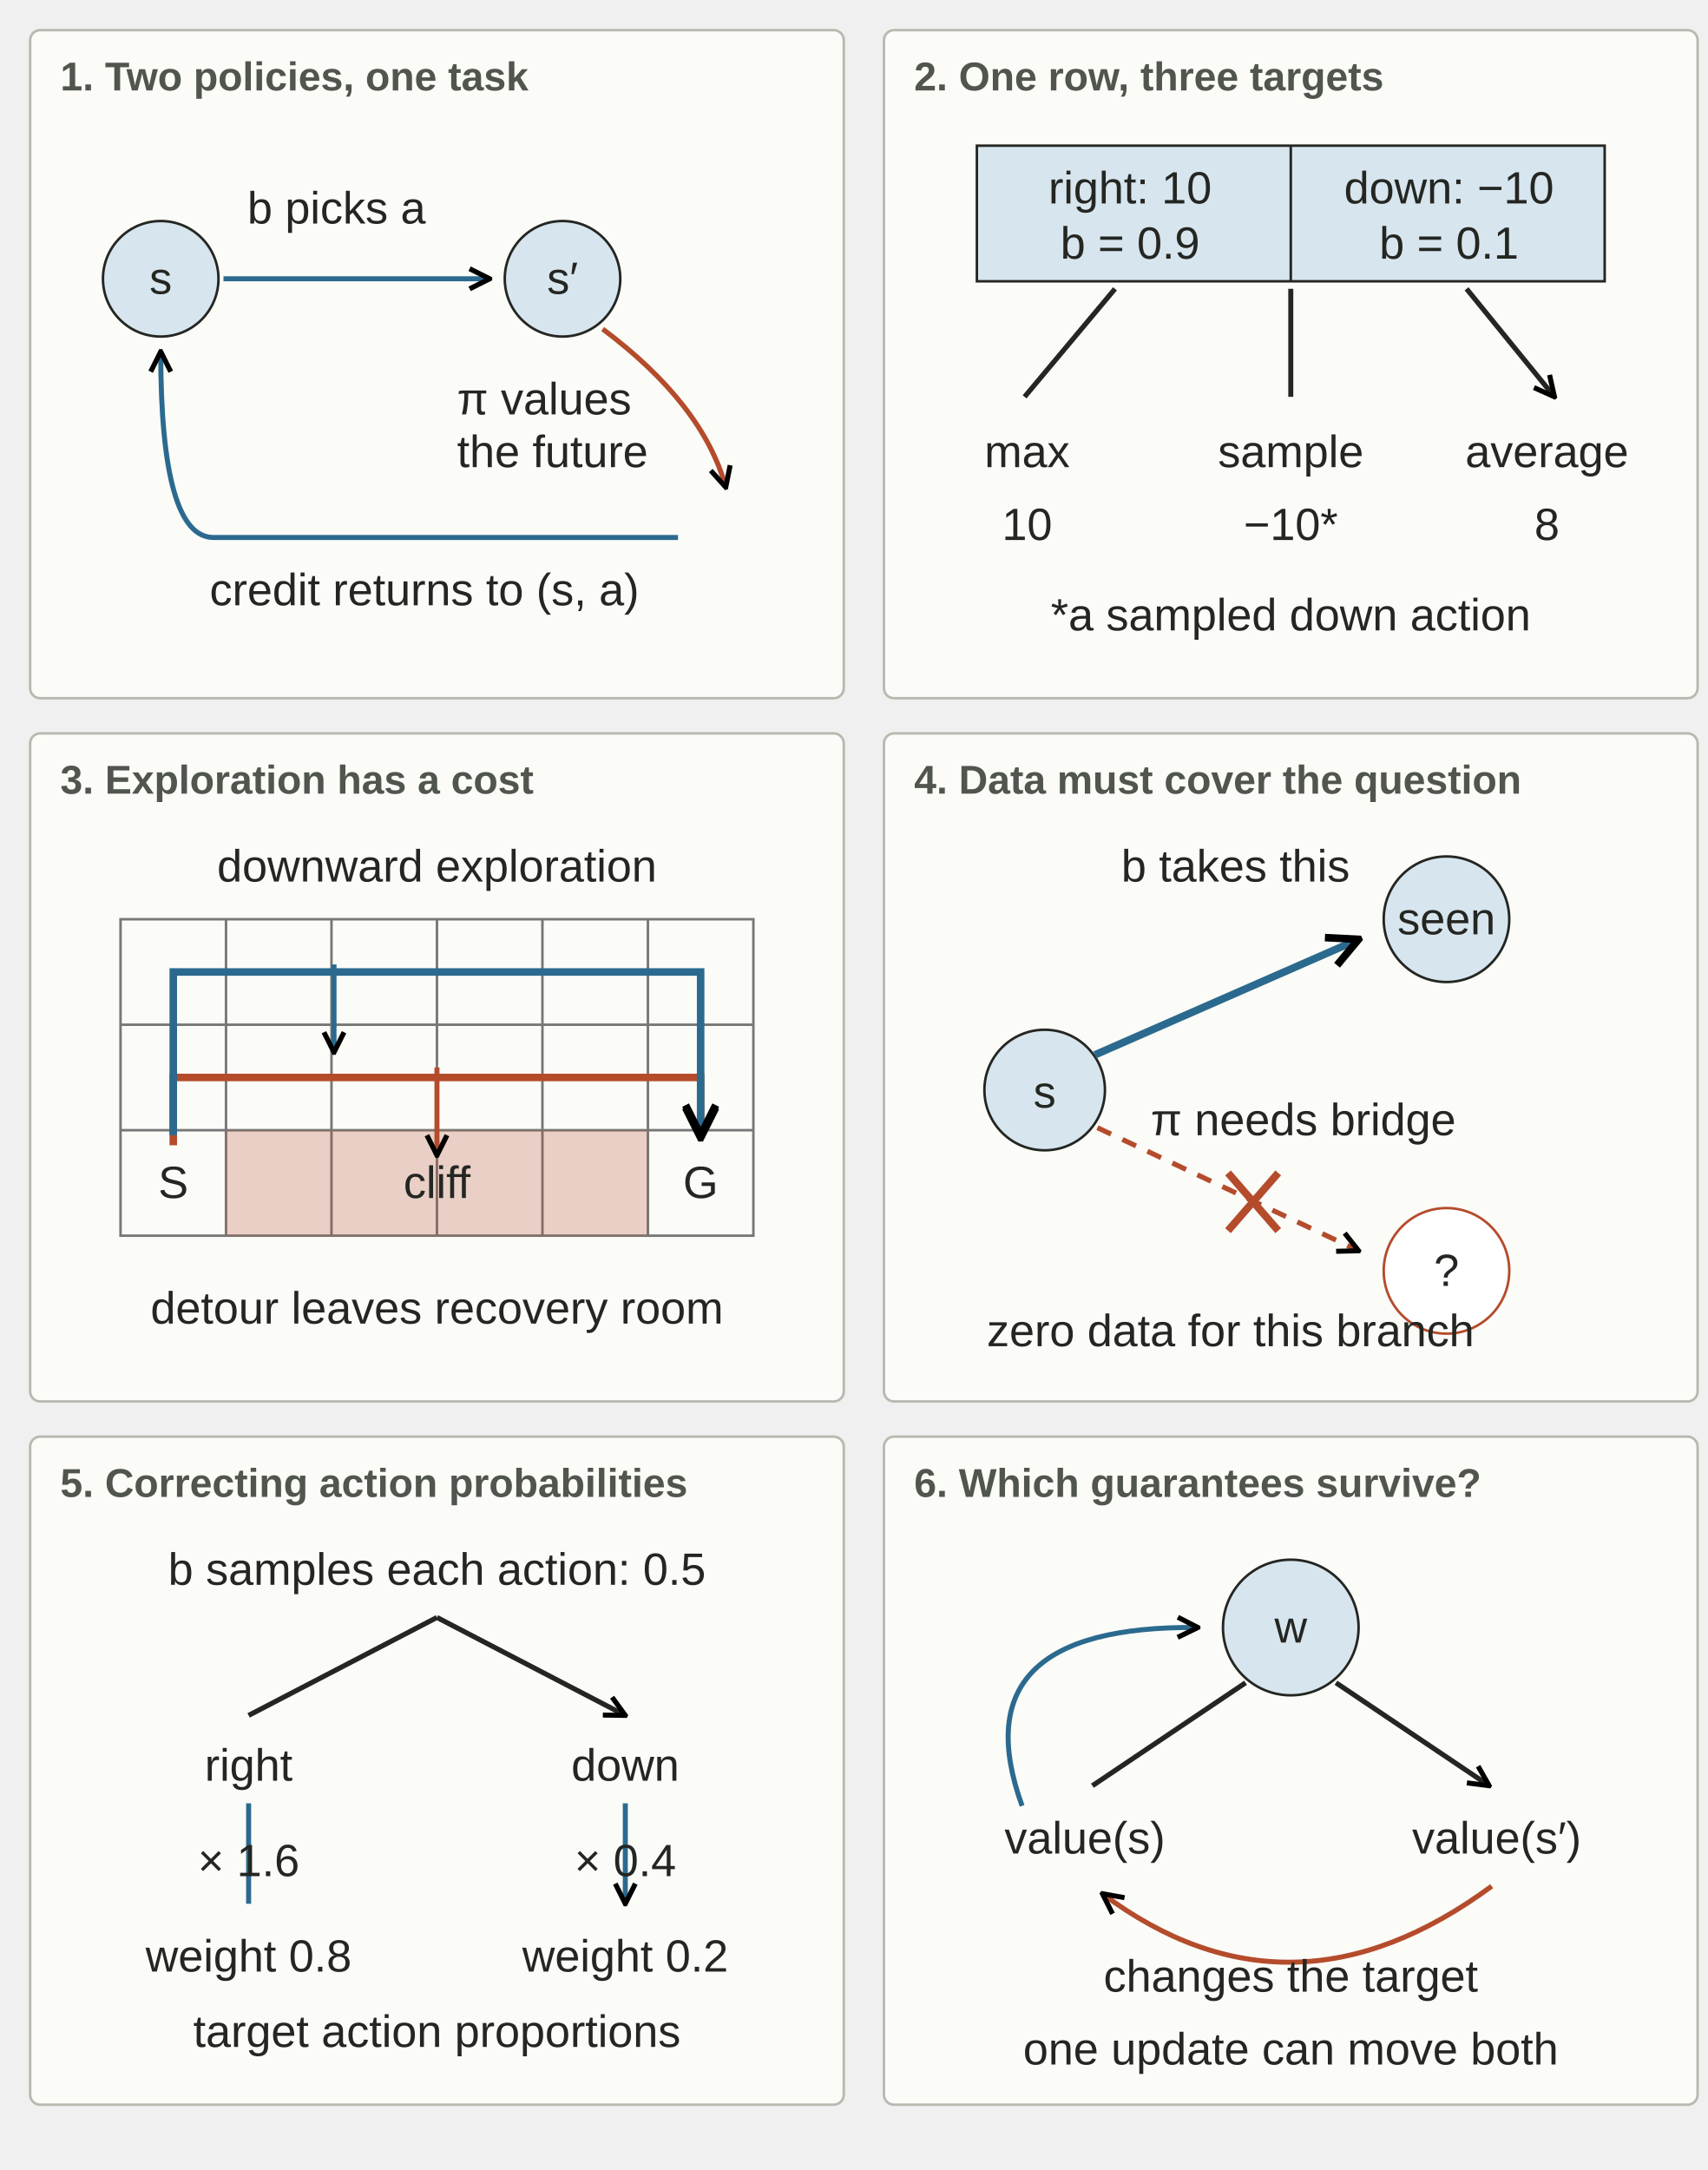
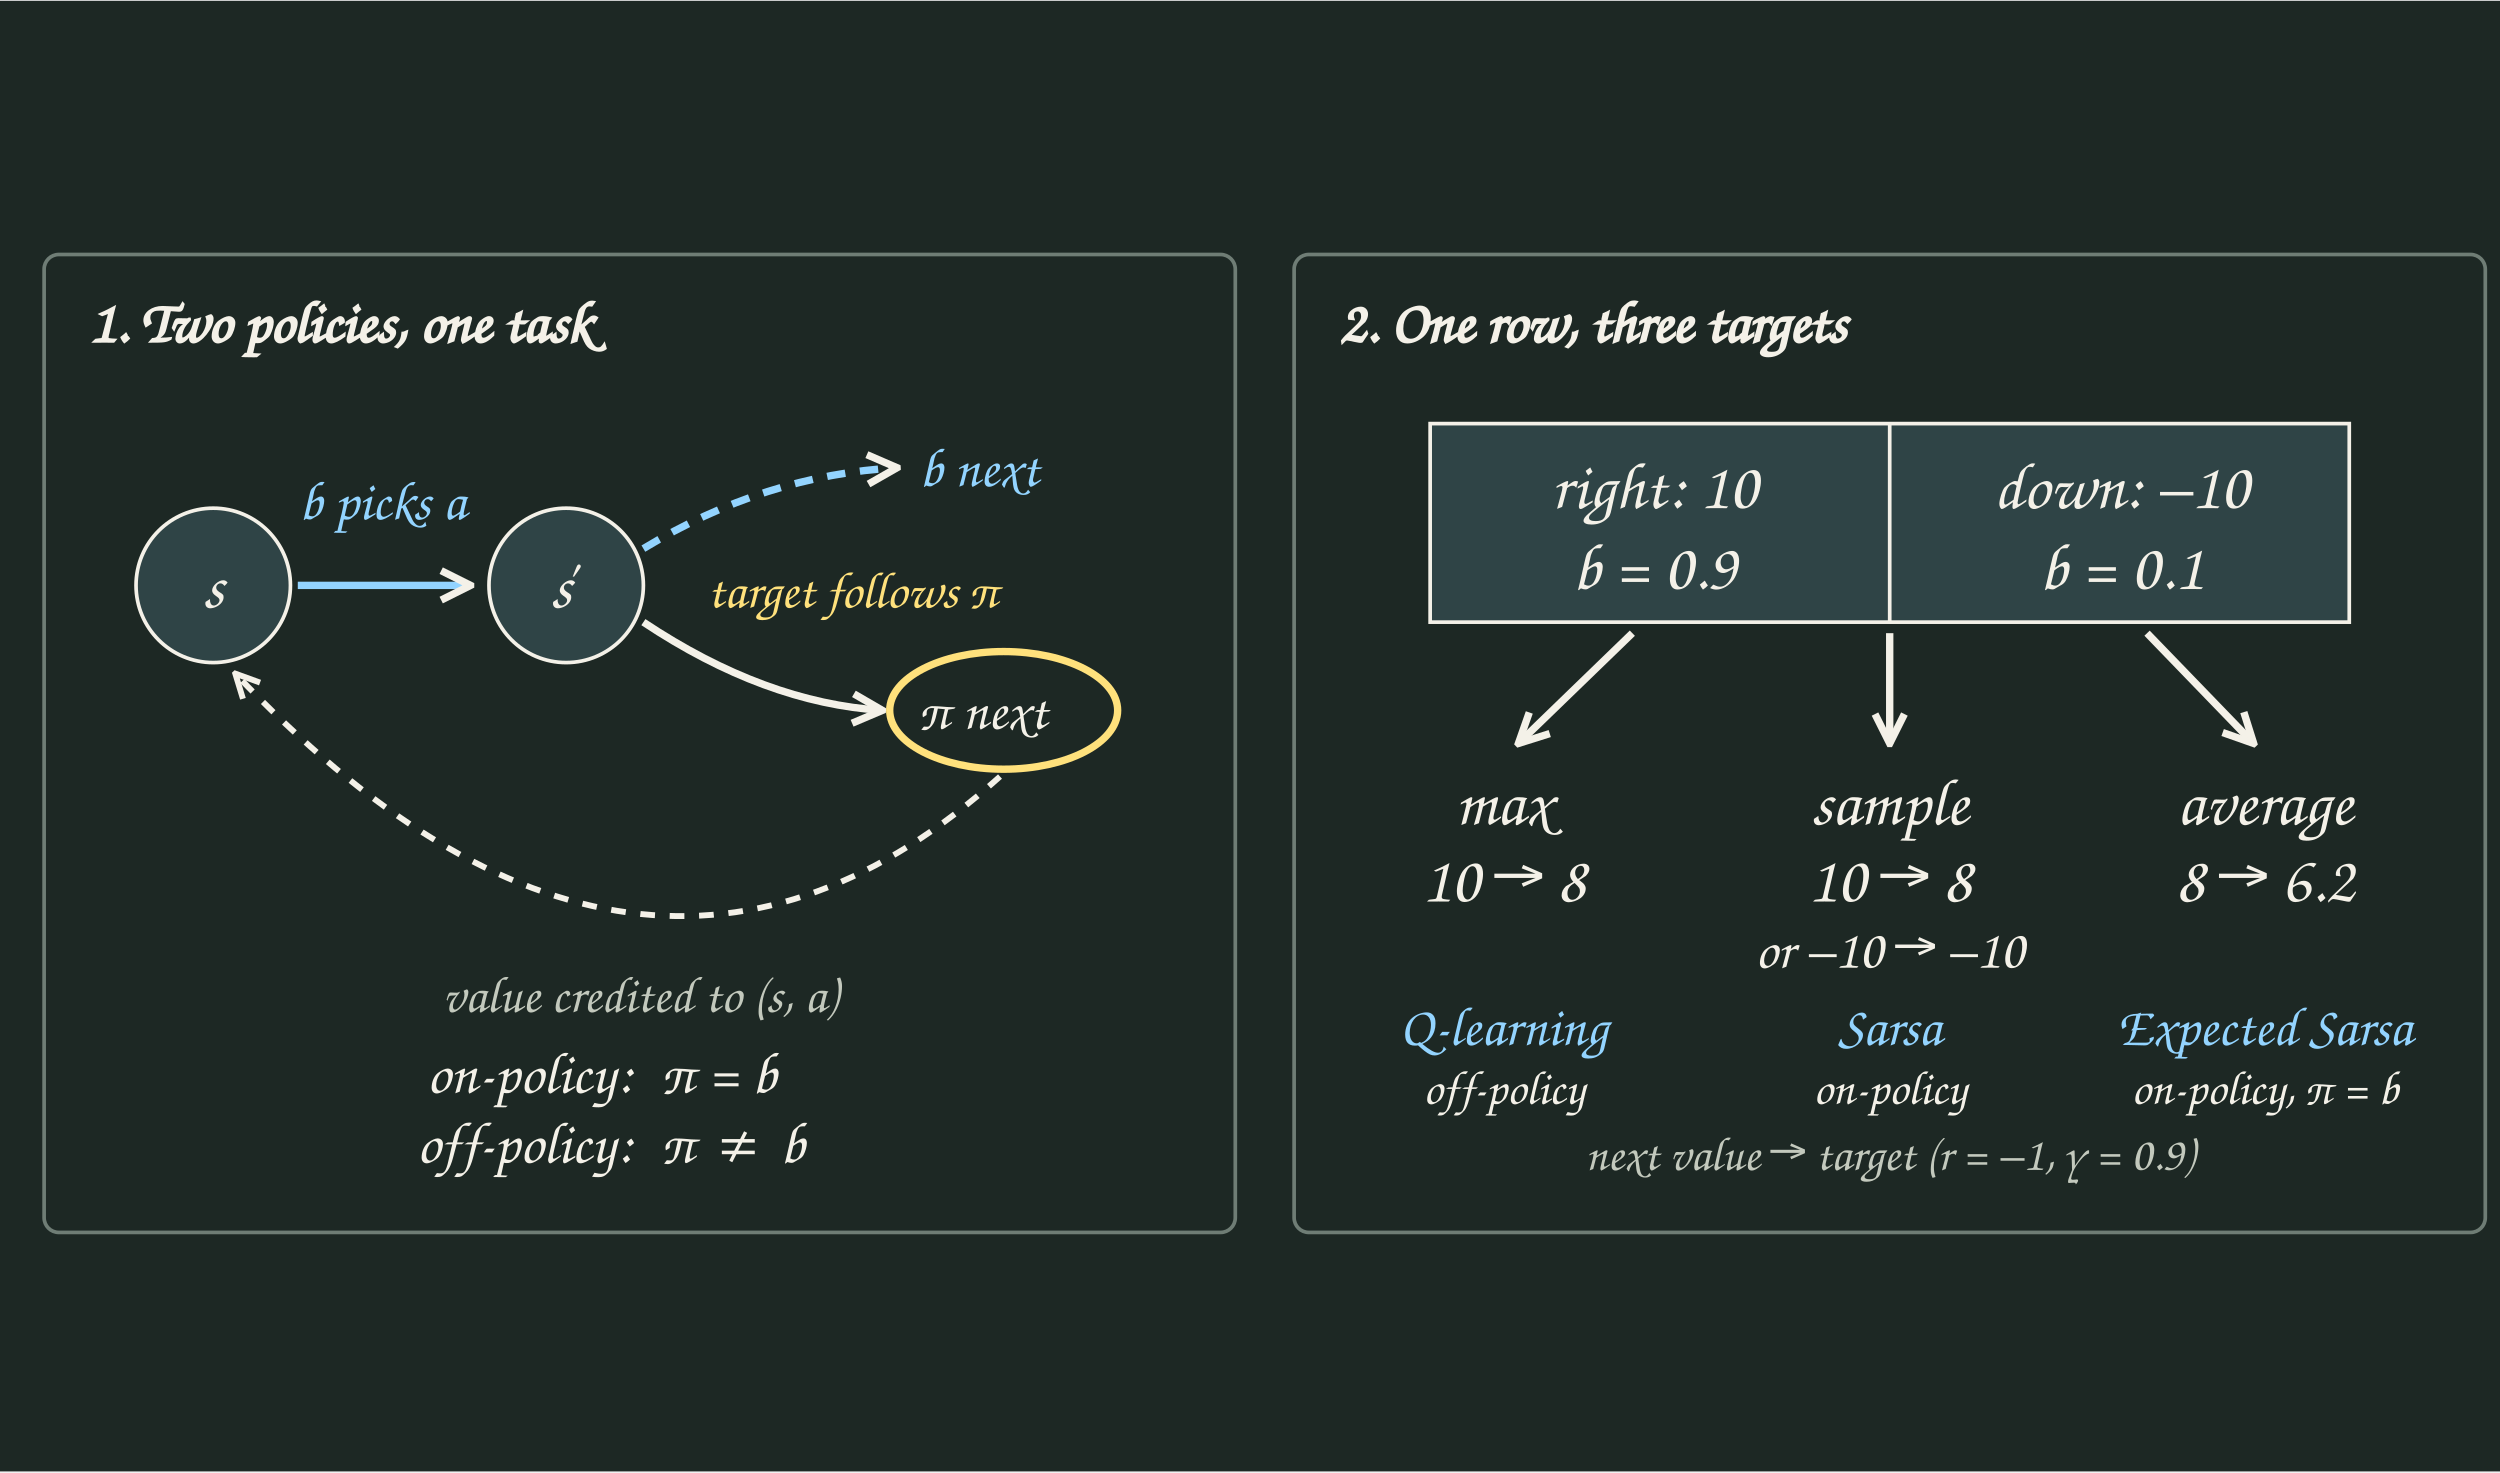
- <svg xmlns="http://www.w3.org/2000/svg" preserveAspectRatio="xMidYMid meet" class="rc-svg" viewBox="0 0 680 864" role="img" aria-label="Whole mechanism map: On-policy and off-policy: whose future are we learning?">
-   <style>.rls-panel-title{font-family:Arial,sans-serif;font-size:16px;font-weight:700;fill:#50554e}</style>
-   <g class="rc-panel" data-panel="policies">
-     <rect x="12" y="12" width="324" height="266" rx="4" fill="#fbfbf8" stroke="#b6baaf" />
-     <text class="rls-panel-title" x="24" y="36">1. Two policies, one task</text>
-     <svg x="24" y="46" height="220" width="300" viewBox="0 0 300 220" role="img" aria-label="Behavior produces a transition; target policy specifies the continuation used to value it">
-       <defs>
-         <marker id="canvas-4-0-p4a" viewBox="0 0 10 10" refX="9" refY="5" markerWidth="5" markerHeight="5" orient="auto">
-           <path d="M1 1L9 5L1 9" fill="none" stroke="currentColor" stroke-width="2" />
-         </marker>
-       </defs>
-       <g font-family="Arial,sans-serif" font-size="18" fill="#242622">
-         <circle cx="40" cy="65" r="23" fill="#d7e5ee" stroke="#242622" />
-         <text x="40" y="71" text-anchor="middle">s</text>
-         <path d="M65 65H171" stroke="#2b6a8e" stroke-width="2" marker-end="url(#canvas-4-0-p4a)" />
-         <text x="110" y="43" text-anchor="middle">b picks a</text>
-         <circle cx="200" cy="65" r="23" fill="#d7e5ee" stroke="#242622" />
-         <text x="200" y="71" text-anchor="middle">s′</text>
-         <path d="M216 85Q256 115 265 148" fill="none" stroke="#b44c2c" stroke-width="2" marker-end="url(#canvas-4-0-p4a)" />
-         <text x="158" y="119">π values</text>
-         <text x="158" y="140">the future</text>
-         <path d="M246 168H61Q40 168 40 94" fill="none" stroke="#2b6a8e" stroke-width="2" marker-end="url(#canvas-4-0-p4a)" />
-         <text x="145" y="195" text-anchor="middle">credit returns to (s, a)</text>
-       </g>
-     </svg>
-   </g>
-   <g class="rc-panel" data-panel="targets">
-     <rect x="352" y="12" width="324" height="266" rx="4" fill="#fbfbf8" stroke="#b6baaf" />
-     <text class="rls-panel-title" x="364" y="36">2. One row, three targets</text>
-     <svg x="364" y="46" height="220" width="300" viewBox="0 0 300 220" role="img" aria-label="The same action row feeds a maximum, one sample, or a weighted average">
-       <defs>
-         <marker id="canvas-4-1-p4b" viewBox="0 0 10 10" refX="9" refY="5" markerWidth="5" markerHeight="5" orient="auto">
-           <path d="M1 1L9 5L1 9" fill="none" stroke="currentColor" stroke-width="2" />
-         </marker>
-       </defs>
-       <g font-family="Arial,sans-serif" font-size="18" fill="#242622">
-         <rect x="25" y="12" width="250" height="54" fill="#d7e5ee" stroke="#242622" />
-         <path d="M150 12V66" stroke="#242622" />
-         <text x="86" y="35" text-anchor="middle">right: 10</text>
-         <text x="213" y="35" text-anchor="middle">down: −10</text>
-         <text x="86" y="57" text-anchor="middle">b = 0.9</text>
-         <text x="213" y="57" text-anchor="middle">b = 0.1</text>
-         <path d="M80 69L44 112M150 69V112M220 69L255 112" fill="none" stroke="#242622" stroke-width="2" marker-end="url(#canvas-4-1-p4b)" />
-         <text x="45" y="140" text-anchor="middle">max</text>
-         <text x="150" y="140" text-anchor="middle">sample</text>
-         <text x="252" y="140" text-anchor="middle">average</text>
-         <text x="45" y="169" text-anchor="middle">10</text>
-         <text x="150" y="169" text-anchor="middle">−10*</text>
-         <text x="252" y="169" text-anchor="middle">8</text>
-         <text x="150" y="205" text-anchor="middle">*a sampled down action</text>
-       </g>
-     </svg>
-   </g>
-   <g class="rc-panel" data-panel="cliff">
-     <rect x="12" y="292" width="324" height="266" rx="4" fill="#fbfbf8" stroke="#b6baaf" />
-     <text class="rls-panel-title" x="24" y="316">3. Exploration has a cost</text>
-     <svg x="24" y="326" height="220" width="300" viewBox="0 0 300 220" role="img" aria-label="A short edge route exposes exploratory downward actions to a cliff; an upper detour leaves a recovery cell">
-       <defs>
-         <marker id="canvas-4-2-p4c" viewBox="0 0 10 10" refX="9" refY="5" markerWidth="5" markerHeight="5" orient="auto">
-           <path d="M1 1L9 5L1 9" fill="none" stroke="currentColor" stroke-width="2" />
-         </marker>
-       </defs>
-       <g font-family="Arial,sans-serif" font-size="18" fill="#242622">
-         <path d="M24 40H276V166H24Z M24 82H276 M24 124H276 M66 40V166 M108 40V166 M150 40V166 M192 40V166 M234 40V166" fill="none" stroke="#777" />
-         <path d="M66 124H234V166H66Z" fill="#b44c2c" opacity=".25" />
-         <text x="150" y="151" text-anchor="middle">cliff</text>
-         <text x="45" y="151" text-anchor="middle">S</text>
-         <text x="255" y="151" text-anchor="middle">G</text>
-         <path d="M45 130V103H255V127" fill="none" stroke="#b44c2c" stroke-width="3" marker-end="url(#canvas-4-2-p4c)" />
-         <path d="M45 126V61H255V126" fill="none" stroke="#2b6a8e" stroke-width="3" marker-end="url(#canvas-4-2-p4c)" />
-         <path d="M150 99V134" stroke="#b44c2c" stroke-width="2" marker-end="url(#canvas-4-2-p4c)" />
-         <path d="M109 58V93" stroke="#2b6a8e" stroke-width="2" marker-end="url(#canvas-4-2-p4c)" />
-         <text x="150" y="25" text-anchor="middle">downward exploration</text>
-         <text x="150" y="201" text-anchor="middle">detour leaves recovery room</text>
-       </g>
-     </svg>
-   </g>
-   <g class="rc-panel" data-panel="coverage">
-     <rect x="352" y="292" width="324" height="266" rx="4" fill="#fbfbf8" stroke="#b6baaf" />
-     <text class="rls-panel-title" x="364" y="316">4. Data must cover the question</text>
-     <svg x="364" y="326" height="220" width="300" viewBox="0 0 300 220" role="img" aria-label="Data cover one branch but omit a target-policy bridge and all states reached through it">
-       <defs>
-         <marker id="canvas-4-3-p4d" viewBox="0 0 10 10" refX="9" refY="5" markerWidth="5" markerHeight="5" orient="auto">
-           <path d="M1 1L9 5L1 9" fill="none" stroke="currentColor" stroke-width="2" />
-         </marker>
-       </defs>
-       <g font-family="Arial,sans-serif" font-size="18" fill="#242622">
-         <circle cx="52" cy="108" r="24" fill="#d7e5ee" stroke="#242622" />
-         <text x="52" y="115" text-anchor="middle">s</text>
-         <path d="M72 94L177 48" stroke="#2b6a8e" stroke-width="3" marker-end="url(#canvas-4-3-p4d)" />
-         <path d="M73 123L177 172" stroke="#b44c2c" stroke-width="2" stroke-dasharray="6 5" marker-end="url(#canvas-4-3-p4d)" />
-         <circle cx="212" cy="40" r="25" fill="#d7e5ee" stroke="#242622" />
-         <circle cx="212" cy="180" r="25" fill="#fff" stroke="#b44c2c" />
-         <text x="212" y="46" text-anchor="middle">seen</text>
-         <text x="212" y="186" text-anchor="middle">?</text>
-         <text x="128" y="25" text-anchor="middle">b takes this</text>
-         <text x="155" y="126" text-anchor="middle">π needs bridge</text>
-         <path d="M125 141L145 164M145 141L125 164" stroke="#b44c2c" stroke-width="3" />
-         <text x="126" y="210" text-anchor="middle">zero data for this branch</text>
-       </g>
-     </svg>
-   </g>
-   <g class="rc-panel" data-panel="weighting">
-     <rect x="12" y="572" width="324" height="266" rx="4" fill="#fbfbf8" stroke="#b6baaf" />
-     <text class="rls-panel-title" x="24" y="596">5. Correcting action probabilities</text>
-     <svg x="24" y="606" height="220" width="300" viewBox="0 0 300 220" role="img" aria-label="Equal behavior action probabilities become target weights point eight and point two after multiplying by ratios">
-       <defs>
-         <marker id="canvas-4-4-p4e" viewBox="0 0 10 10" refX="9" refY="5" markerWidth="5" markerHeight="5" orient="auto">
-           <path d="M1 1L9 5L1 9" fill="none" stroke="currentColor" stroke-width="2" />
-         </marker>
-       </defs>
-       <g font-family="Arial,sans-serif" font-size="18" fill="#242622">
-         <text x="150" y="25" text-anchor="middle">b samples each action: 0.5</text>
-         <path d="M150 38L75 77M150 38L225 77" fill="none" stroke="#242622" stroke-width="2" marker-end="url(#canvas-4-4-p4e)" />
-         <text x="75" y="103" text-anchor="middle">right</text>
-         <text x="225" y="103" text-anchor="middle">down</text>
-         <path d="M75 112V152M225 112V152" stroke="#2b6a8e" stroke-width="2" marker-end="url(#canvas-4-4-p4e)" />
-         <text x="75" y="141" text-anchor="middle">× 1.6</text>
-         <text x="225" y="141" text-anchor="middle">× 0.4</text>
-         <text x="75" y="179" text-anchor="middle">weight 0.8</text>
-         <text x="225" y="179" text-anchor="middle">weight 0.2</text>
-         <text x="150" y="209" text-anchor="middle">target action proportions</text>
-       </g>
-     </svg>
-   </g>
-   <g class="rc-panel" data-panel="guarantees">
-     <rect x="352" y="572" width="324" height="266" rx="4" fill="#fbfbf8" stroke="#b6baaf" />
-     <text class="rls-panel-title" x="364" y="596">6. Which guarantees survive?</text>
-     <svg x="364" y="606" height="220" width="300" viewBox="0 0 300 220" role="img" aria-label="A shared parameter changes both the current prediction and the next-state prediction used as a target">
-       <defs>
-         <marker id="canvas-4-5-p4f" viewBox="0 0 10 10" refX="9" refY="5" markerWidth="5" markerHeight="5" orient="auto">
-           <path d="M1 1L9 5L1 9" fill="none" stroke="currentColor" stroke-width="2" />
-         </marker>
-       </defs>
-       <g font-family="Arial,sans-serif" font-size="18" fill="#242622">
-         <circle cx="150" cy="42" r="27" fill="#d7e5ee" stroke="#242622" />
-         <text x="150" y="48" text-anchor="middle">w</text>
-         <path d="M132 64L71 105M168 64L229 105" fill="none" stroke="#242622" stroke-width="2" marker-end="url(#canvas-4-5-p4f)" />
-         <text x="68" y="132" text-anchor="middle">value(s)</text>
-         <text x="232" y="132" text-anchor="middle">value(s′)</text>
-         <path d="M230 145Q150 204 75 148" fill="none" stroke="#b44c2c" stroke-width="2" marker-end="url(#canvas-4-5-p4f)" />
-         <text x="150" y="187" text-anchor="middle">changes the target</text>
-         <path d="M43 113Q17 41 113 42" fill="none" stroke="#2b6a8e" stroke-width="2" marker-end="url(#canvas-4-5-p4f)" />
-         <text x="150" y="216" text-anchor="middle">one update can move both</text>
-       </g>
-     </svg>
+ <svg xmlns="http://www.w3.org/2000/svg" preserveAspectRatio="xMidYMid meet" class="rc-svg" viewBox="0 -57 680 400" width="720" height="424" role="img" aria-label="Two blackboard panels: the behavior policy picks the move and the target follows the target policy's next move, and one row of next values gives three targets: Q-learning's max gives 8 (off-policy), Sarsa's sample gives 8 or -10, and Expected Sarsa's average gives 6.2 (both on-policy)" color="#f4f1e8">
+   <style>.rls-panel-title{font-family:'Patrick Hand','Chalkboard SE','Comic Neue','Segoe Print',cursive;font-size:16px;font-weight:700;fill:#f4f1e8}</style>
+   <rect x="0" y="-57" width="680" height="400" fill="#1d2824" />
+   <defs>
+     <clipPath id="thumb-row1">
+       <rect x="0" y="0" width="680" height="288" />
+     </clipPath>
+   </defs>
+   <g clip-path="url(#thumb-row1)">
+     <g class="rc-panel" data-panel="policies">
+       <rect x="12" y="12" width="324" height="266" rx="4" fill="#1d2824" stroke="#6f7d75" />
+       <text class="rls-panel-title" x="24" y="36">1. Two policies, one task</text>
+       <svg x="24" y="46" height="220" width="300" viewBox="0 0 300 220" aria-hidden="true">
+         <defs>
+           <marker id="canvas-4-0-p4a" viewBox="0 0 10 10" refX="9" refY="5" markerWidth="5" markerHeight="5" orient="auto">
+             <path d="M1 1L9 5L1 9" fill="none" stroke="currentColor" stroke-width="2" />
+           </marker>
+         </defs>
+         <g font-family="'Patrick Hand','Chalkboard SE','Comic Neue','Segoe Print',cursive" font-size="18" fill="#f4f1e8">
+           <circle cx="34" cy="56" r="21" fill="#93d4ff" fill-opacity="0.16" stroke="#f4f1e8" />
+           <text x="34" y="62" text-anchor="middle">s</text>
+           <path d="M57 56H104" stroke="#93d4ff" stroke-width="2" marker-end="url(#canvas-4-0-p4a)" />
+           <text x="80" y="38" text-anchor="middle" font-size="15" fill="#93d4ff">b picks a</text>
+           <circle cx="130" cy="56" r="21" fill="#93d4ff" fill-opacity="0.16" stroke="#f4f1e8" />
+           <text x="130" y="62" text-anchor="middle">s′</text>
+           <path d="M151 46Q184 26 220 24" fill="none" stroke="#93d4ff" stroke-width="2" stroke-dasharray="5 4" marker-end="url(#canvas-4-0-p4a)" />
+           <text x="226" y="29" font-size="15" fill="#93d4ff">b next</text>
+           <path d="M151 66Q184 88 216 90" fill="none" stroke="#f4f1e8" stroke-width="2" marker-end="url(#canvas-4-0-p4a)" />
+           <text x="226" y="95" font-size="15">π next</text>
+           <ellipse cx="249" cy="90" rx="31" ry="16" fill="none" stroke="#ffe17c" stroke-width="2" />
+           <text x="208" y="62" text-anchor="middle" font-size="14" fill="#ffe17c">target follows π</text>
+           <path d="M248 108Q150 196 40 80" fill="none" stroke="#f4f1e8" stroke-width="1.6" stroke-dasharray="4 4" marker-end="url(#canvas-4-0-p4a)" />
+           <text x="150" y="172" text-anchor="middle" font-size="14" fill="#c3c9bd">value credited to (s, a)</text>
+           <text x="148" y="194" text-anchor="end" font-size="16">on-policy:</text>
+           <text x="156" y="194" font-size="16">π = b</text>
+           <text x="148" y="213" text-anchor="end" font-size="16">off-policy:</text>
+           <text x="156" y="213" font-size="16">π ≠ b</text>
+         </g>
+       </svg>
+     </g>
+     <g class="rc-panel" data-panel="targets">
+       <rect x="352" y="12" width="324" height="266" rx="4" fill="#1d2824" stroke="#6f7d75" />
+       <text class="rls-panel-title" x="364" y="36">2. One row, three targets</text>
+       <svg x="364" y="46" height="220" width="300" viewBox="0 0 300 220" aria-hidden="true">
+         <defs>
+           <marker id="canvas-4-1-p4b" viewBox="0 0 10 10" refX="9" refY="5" markerWidth="5" markerHeight="5" orient="auto">
+             <path d="M1 1L9 5L1 9" fill="none" stroke="currentColor" stroke-width="2" />
+           </marker>
+         </defs>
+         <g font-family="'Patrick Hand','Chalkboard SE','Comic Neue','Segoe Print',cursive" font-size="18" fill="#f4f1e8">
+           <rect x="25" y="12" width="250" height="54" fill="#93d4ff" fill-opacity="0.16" stroke="#f4f1e8" />
+           <path d="M150 12V66" stroke="#f4f1e8" />
+           <text x="86" y="35" text-anchor="middle">right: 10</text>
+           <text x="213" y="35" text-anchor="middle">down: −10</text>
+           <text x="86" y="57" text-anchor="middle">b = 0.9</text>
+           <text x="213" y="57" text-anchor="middle">b = 0.1</text>
+           <path d="M80 69L49 99" fill="none" stroke="#f4f1e8" stroke-width="2" marker-end="url(#canvas-4-1-p4b)" />
+           <path d="M150 69V99" fill="none" stroke="#f4f1e8" stroke-width="2" marker-end="url(#canvas-4-1-p4b)" />
+           <path d="M220 69L249 99" fill="none" stroke="#f4f1e8" stroke-width="2" marker-end="url(#canvas-4-1-p4b)" />
+           <text x="45" y="121" text-anchor="middle">max</text>
+           <text x="150" y="121" text-anchor="middle">sample</text>
+           <text x="252" y="121" text-anchor="middle">average</text>
+           <text x="45" y="142" text-anchor="middle">10 → 8</text>
+           <text x="150" y="142" text-anchor="middle">10 → 8</text>
+           <text x="150" y="160" text-anchor="middle" font-size="15">or −10 → −10</text>
+           <text x="252" y="142" text-anchor="middle">8 → 6.2</text>
+           <text x="45" y="181" text-anchor="middle" font-size="15" fill="#93d4ff">Q-learning</text>
+           <text x="150" y="181" text-anchor="middle" font-size="15" fill="#93d4ff">Sarsa</text>
+           <text x="252" y="181" text-anchor="middle" font-size="15" fill="#93d4ff">Expected Sarsa</text>
+           <text x="45" y="197" text-anchor="middle" font-size="13">off-policy</text>
+           <text x="150" y="197" text-anchor="middle" font-size="13">on-policy</text>
+           <text x="252" y="197" text-anchor="middle" font-size="13">on-policy, π = b</text>
+           <text x="150" y="215" text-anchor="middle" font-size="13" fill="#c3c9bd">next value → target (r = −1, γ = 0.9)</text>
+         </g>
+       </svg>
+     </g>
  </g>
</svg>
